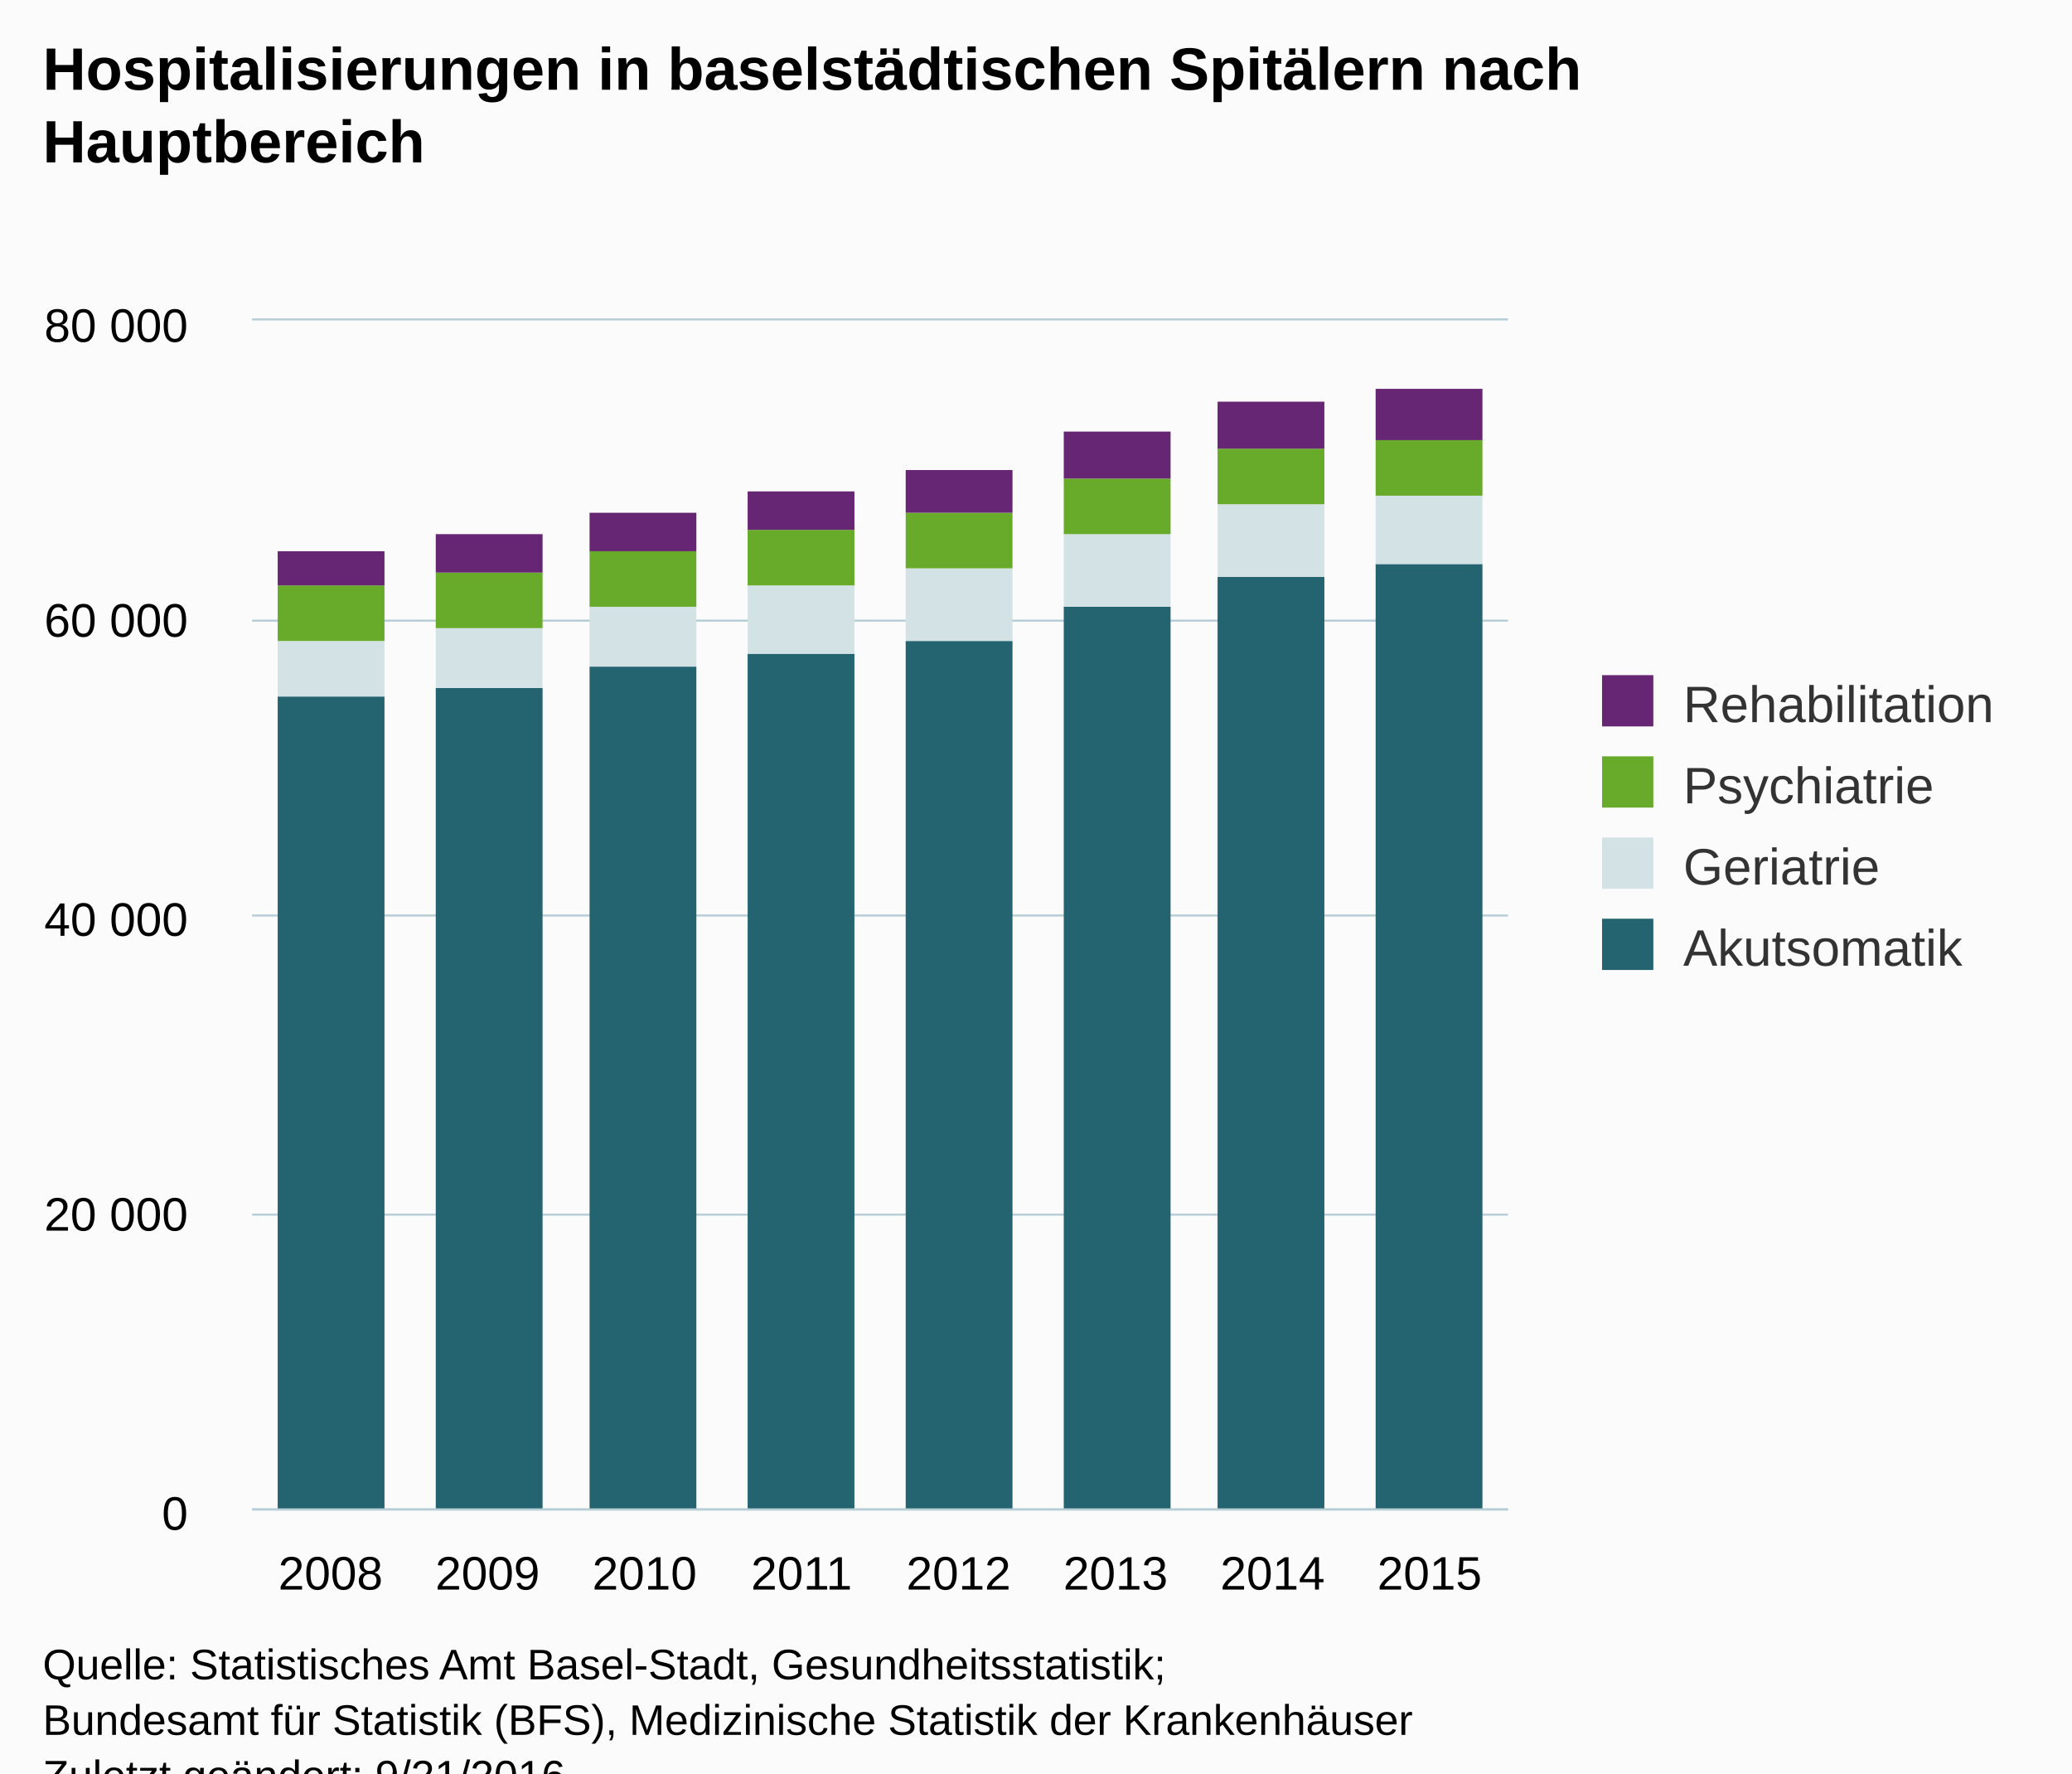
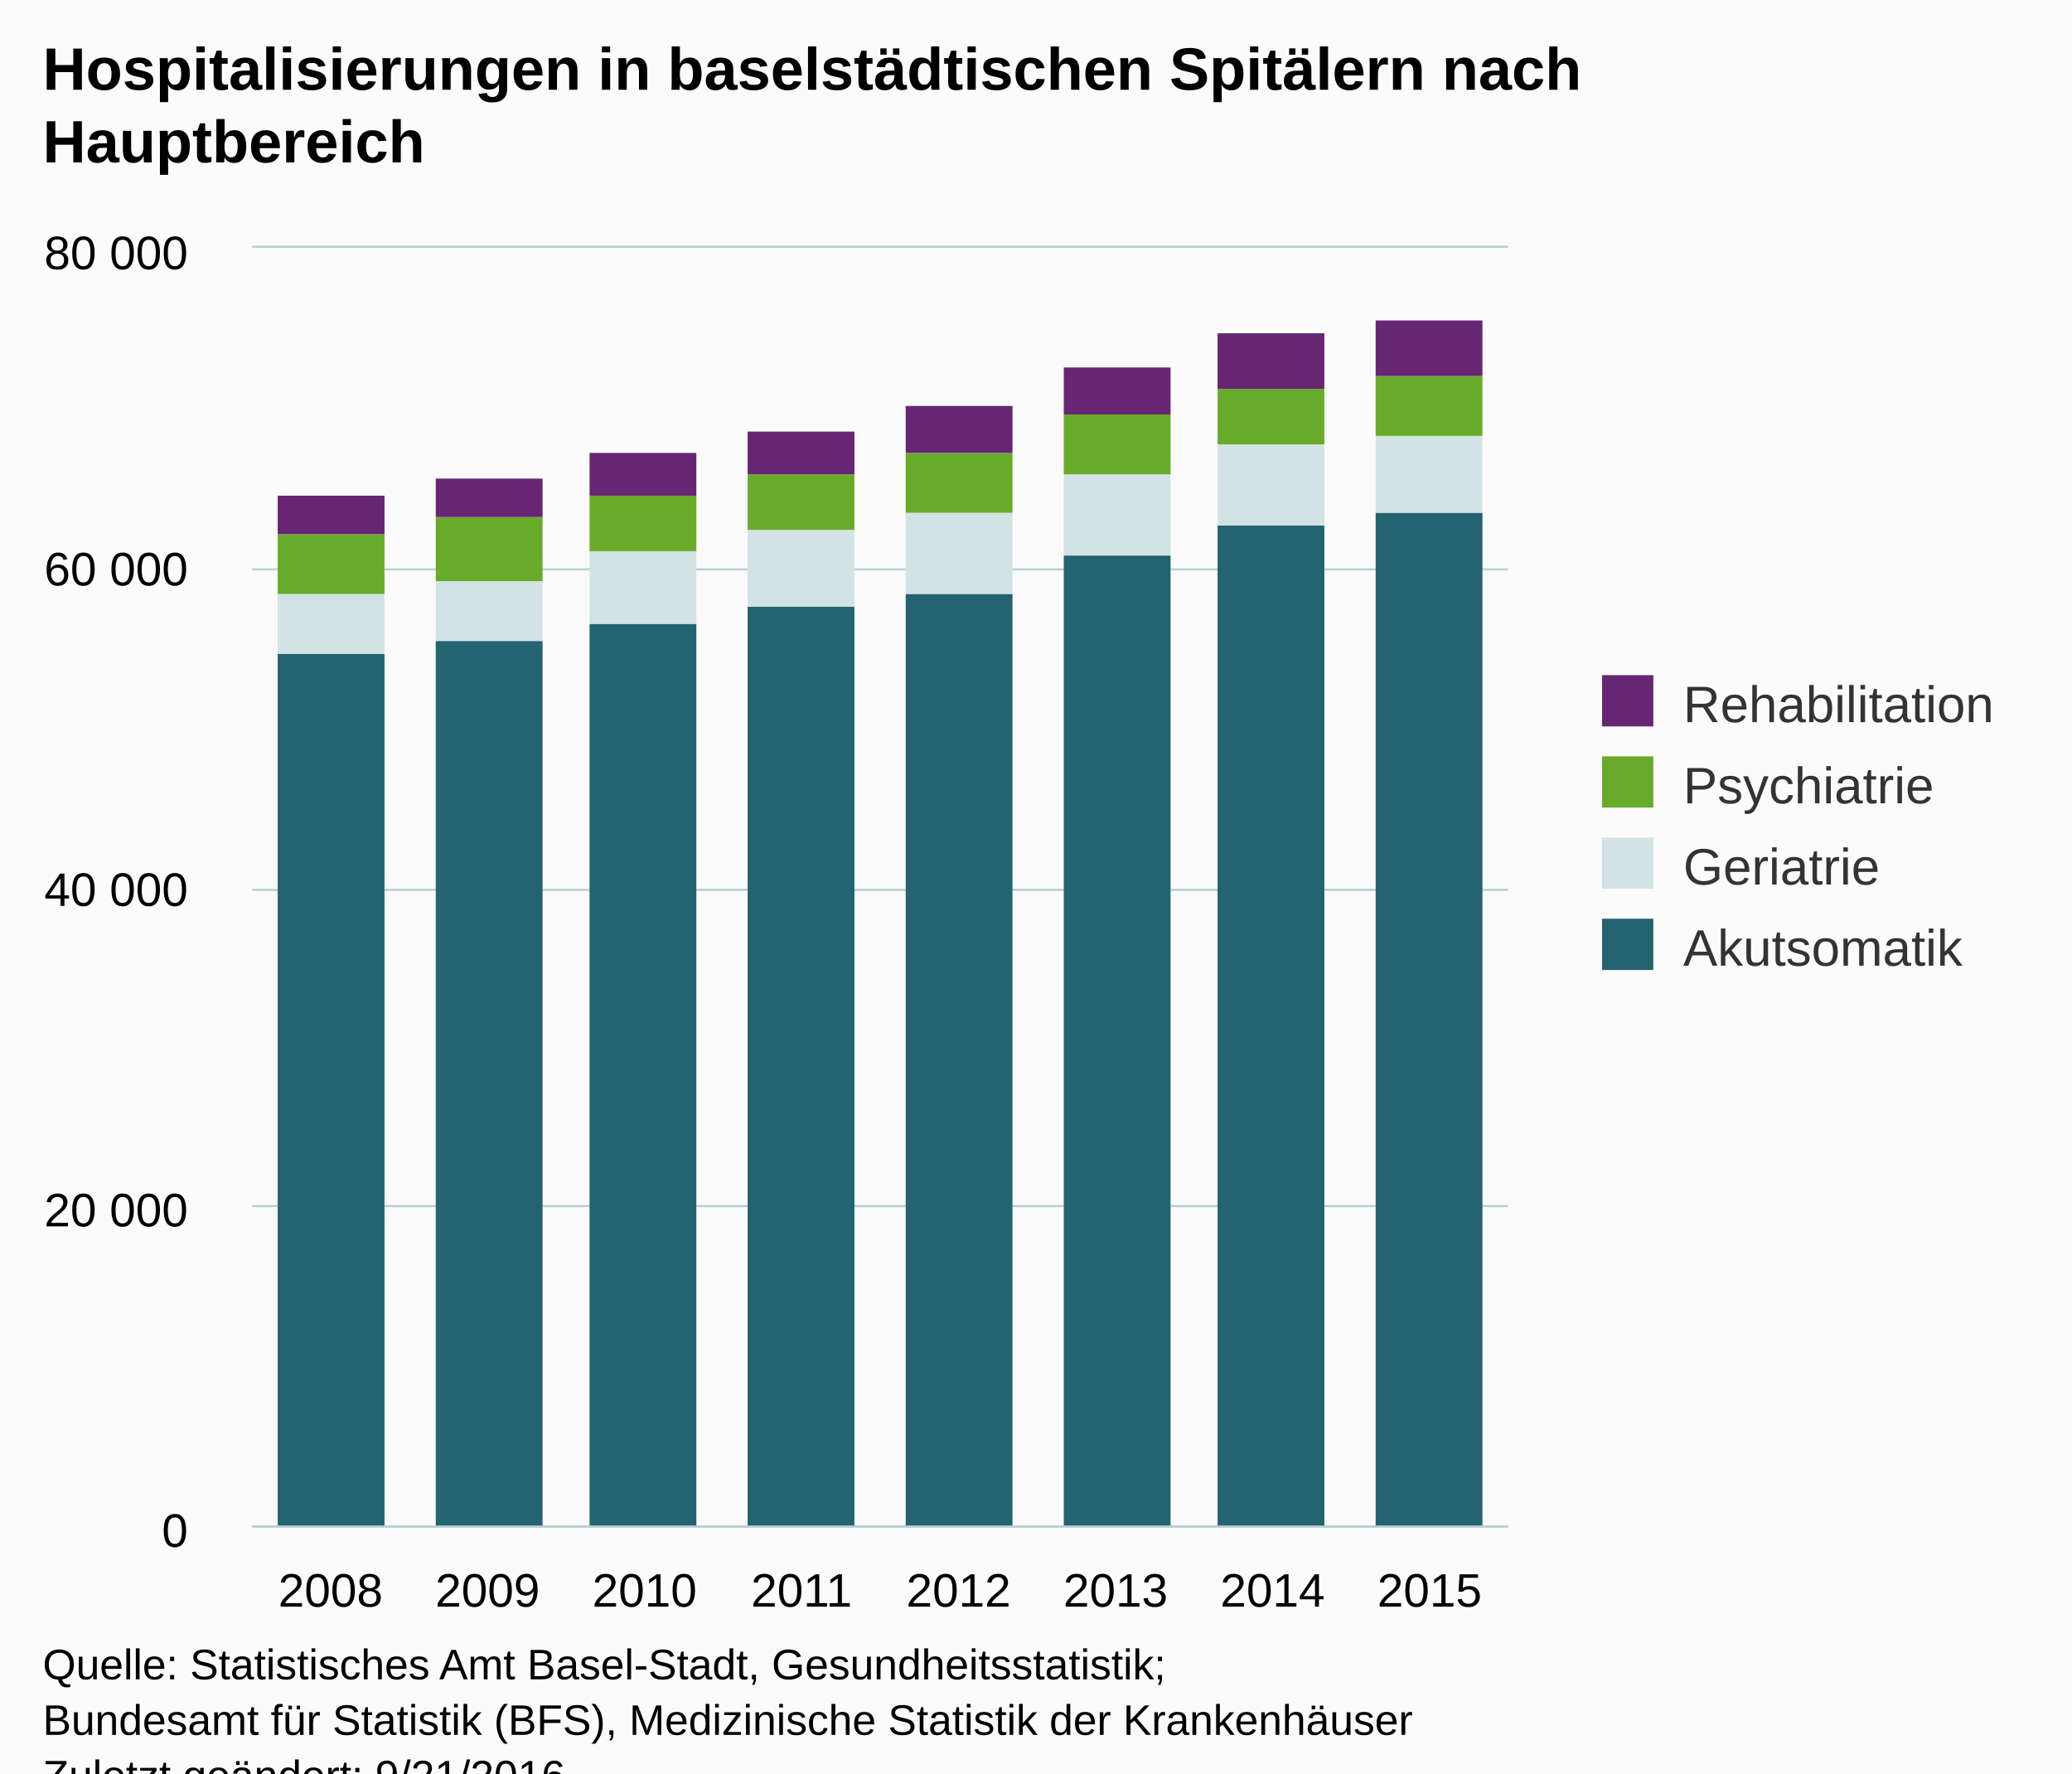
<svg xmlns="http://www.w3.org/2000/svg" version="1.1" class="highcharts-root" style="font-family:Arial;font-size:12px;" viewBox="0 0 485 415">
  <defs>
    <clipPath>
-       <rect x="0" y="0" width="294" height="278" fill="none" />
+       <rect x="0" y="0" width="294" height="299" fill="none" />
    </clipPath>
    <clipPath id="a">
-       <rect x="0" y="0" width="294" height="278" fill="none" />
+       <rect x="0" y="0" width="294" height="299" fill="none" />
    </clipPath>
  </defs>
  <rect fill="#fbfbfb" class="highcharts-background" x="0" y="0" width="485" height="428" rx="0" ry="0" />
-   <rect fill="none" class="highcharts-plot-background" x="59" y="75" width="294" height="278" />
+   <rect fill="none" class="highcharts-plot-background" x="59" y="58" width="294" height="299" />
  <g class="highcharts-pane-group" />
  <g class="highcharts-grid highcharts-xaxis-grid ">
-     <path fill="none" class="highcharts-grid-line" d="M 95.5 75 L 95.5 353" opacity="1" />
-     <path fill="none" class="highcharts-grid-line" d="M 132.5 75 L 132.5 353" opacity="1" />
-     <path fill="none" class="highcharts-grid-line" d="M 168.5 75 L 168.5 353" opacity="1" />
-     <path fill="none" class="highcharts-grid-line" d="M 205.5 75 L 205.5 353" opacity="1" />
-     <path fill="none" class="highcharts-grid-line" d="M 242.5 75 L 242.5 353" opacity="1" />
-     <path fill="none" class="highcharts-grid-line" d="M 279.5 75 L 279.5 353" opacity="1" />
-     <path fill="none" class="highcharts-grid-line" d="M 315.5 75 L 315.5 353" opacity="1" />
-     <path fill="none" class="highcharts-grid-line" d="M 352.5 75 L 352.5 353" opacity="1" />
-     <path fill="none" class="highcharts-grid-line" d="M 58.5 75 L 58.5 353" opacity="1" />
+     <path fill="none" class="highcharts-grid-line" d="M 95.5 58 L 95.5 357" opacity="1" />
+     <path fill="none" class="highcharts-grid-line" d="M 132.5 58 L 132.5 357" opacity="1" />
+     <path fill="none" class="highcharts-grid-line" d="M 168.5 58 L 168.5 357" opacity="1" />
+     <path fill="none" class="highcharts-grid-line" d="M 205.5 58 L 205.5 357" opacity="1" />
+     <path fill="none" class="highcharts-grid-line" d="M 242.5 58 L 242.5 357" opacity="1" />
+     <path fill="none" class="highcharts-grid-line" d="M 279.5 58 L 279.5 357" opacity="1" />
+     <path fill="none" class="highcharts-grid-line" d="M 315.5 58 L 315.5 357" opacity="1" />
+     <path fill="none" class="highcharts-grid-line" d="M 352.5 58 L 352.5 357" opacity="1" />
+     <path fill="none" class="highcharts-grid-line" d="M 58.5 58 L 58.5 357" opacity="1" />
  </g>
  <g class="highcharts-grid highcharts-yaxis-grid ">
-     <path fill="none" stroke="#B9CFD7" stroke-width="0.5" class="highcharts-grid-line" d="M 59 353.25 L 353 353.25" opacity="1" />
-     <path fill="none" stroke="#B9CFD7" stroke-width="0.5" class="highcharts-grid-line" d="M 59 284.25 L 353 284.25" opacity="1" />
-     <path fill="none" stroke="#B9CFD7" stroke-width="0.5" class="highcharts-grid-line" d="M 59 214.25 L 353 214.25" opacity="1" />
-     <path fill="none" stroke="#B9CFD7" stroke-width="0.5" class="highcharts-grid-line" d="M 59 145.25 L 353 145.25" opacity="1" />
-     <path fill="none" stroke="#B9CFD7" stroke-width="0.5" class="highcharts-grid-line" d="M 59 74.75 L 353 74.75" opacity="1" />
+     <path fill="none" stroke="#B9CFD7" stroke-width="0.5" class="highcharts-grid-line" d="M 59 357.25 L 353 357.25" opacity="1" />
+     <path fill="none" stroke="#B9CFD7" stroke-width="0.5" class="highcharts-grid-line" d="M 59 282.25 L 353 282.25" opacity="1" />
+     <path fill="none" stroke="#B9CFD7" stroke-width="0.5" class="highcharts-grid-line" d="M 59 208.25 L 353 208.25" opacity="1" />
+     <path fill="none" stroke="#B9CFD7" stroke-width="0.5" class="highcharts-grid-line" d="M 59 133.25 L 353 133.25" opacity="1" />
+     <path fill="none" stroke="#B9CFD7" stroke-width="0.5" class="highcharts-grid-line" d="M 59 57.75 L 353 57.75" opacity="1" />
  </g>
-   <rect fill="none" class="highcharts-plot-border" x="59" y="75" width="294" height="278" />
+   <rect fill="none" class="highcharts-plot-border" x="59" y="58" width="294" height="299" />
  <g class="highcharts-axis highcharts-xaxis ">
-     <path fill="none" class="highcharts-axis-line" stroke="#B9CFD7" stroke-width="0.5" d="M 59 353.25 L 353 353.25" />
+     <path fill="none" class="highcharts-axis-line" stroke="#B9CFD7" stroke-width="0.5" d="M 59 357.25 L 353 357.25" />
  </g>
  <g class="highcharts-axis highcharts-yaxis ">
-     <path fill="none" class="highcharts-axis-line" d="M 59 75 L 59 353" />
+     <path fill="none" class="highcharts-axis-line" d="M 59 58 L 59 357" />
  </g>
  <g class="highcharts-series-group">
-     <g class="highcharts-series highcharts-series-0 highcharts-column-series " transform="translate(59,75) scale(1 1)" clip-path="url(#a)">
-       <rect x="6" y="88" width="25" height="191" fill="#246370" class="highcharts-point" />
-       <rect x="43" y="86" width="25" height="193" fill="#246370" class="highcharts-point" />
-       <rect x="79" y="81" width="25" height="198" fill="#246370" class="highcharts-point" />
-       <rect x="116" y="78" width="25" height="201" fill="#246370" class="highcharts-point" />
-       <rect x="153" y="75" width="25" height="204" fill="#246370" class="highcharts-point" />
-       <rect x="190" y="67" width="25" height="212" fill="#246370" class="highcharts-point" />
-       <rect x="226" y="60" width="25" height="219" fill="#246370" class="highcharts-point" />
-       <rect x="263" y="57" width="25" height="222" fill="#246370" class="highcharts-point" />
+     <g class="highcharts-series highcharts-series-0 highcharts-column-series " transform="translate(59,58) scale(1 1)" clip-path="url(#a)">
+       <rect x="6" y="95" width="25" height="205" fill="#246370" class="highcharts-point" />
+       <rect x="43" y="92" width="25" height="208" fill="#246370" class="highcharts-point" />
+       <rect x="79" y="88" width="25" height="212" fill="#246370" class="highcharts-point" />
+       <rect x="116" y="84" width="25" height="216" fill="#246370" class="highcharts-point" />
+       <rect x="153" y="81" width="25" height="219" fill="#246370" class="highcharts-point" />
+       <rect x="190" y="72" width="25" height="228" fill="#246370" class="highcharts-point" />
+       <rect x="226" y="65" width="25" height="235" fill="#246370" class="highcharts-point" />
+       <rect x="263" y="62" width="25" height="238" fill="#246370" class="highcharts-point" />
    </g>
-     <g class="highcharts-markers highcharts-series-0 highcharts-column-series " transform="translate(59,75) scale(1 1)" clip-path="none" />
-     <g class="highcharts-series highcharts-series-1 highcharts-column-series " transform="translate(59,75) scale(1 1)" clip-path="url(#a)">
-       <rect x="6" y="75" width="25" height="13" fill="#D3E2E4" class="highcharts-point" />
-       <rect x="43" y="72" width="25" height="14" fill="#D3E2E4" class="highcharts-point" />
-       <rect x="79" y="67" width="25" height="14" fill="#D3E2E4" class="highcharts-point" />
-       <rect x="116" y="62" width="25" height="16" fill="#D3E2E4" class="highcharts-point" />
-       <rect x="153" y="58" width="25" height="17" fill="#D3E2E4" class="highcharts-point" />
-       <rect x="190" y="50" width="25" height="17" fill="#D3E2E4" class="highcharts-point" />
-       <rect x="226" y="43" width="25" height="17" fill="#D3E2E4" class="highcharts-point" />
-       <rect x="263" y="41" width="25" height="16" fill="#D3E2E4" class="highcharts-point" />
+     <g class="highcharts-markers highcharts-series-0 highcharts-column-series " transform="translate(59,58) scale(1 1)" clip-path="none" />
+     <g class="highcharts-series highcharts-series-1 highcharts-column-series " transform="translate(59,58) scale(1 1)" clip-path="url(#a)">
+       <rect x="6" y="81" width="25" height="14" fill="#D3E2E4" class="highcharts-point" />
+       <rect x="43" y="78" width="25" height="14" fill="#D3E2E4" class="highcharts-point" />
+       <rect x="79" y="71" width="25" height="17" fill="#D3E2E4" class="highcharts-point" />
+       <rect x="116" y="66" width="25" height="18" fill="#D3E2E4" class="highcharts-point" />
+       <rect x="153" y="62" width="25" height="19" fill="#D3E2E4" class="highcharts-point" />
+       <rect x="190" y="53" width="25" height="19" fill="#D3E2E4" class="highcharts-point" />
+       <rect x="226" y="46" width="25" height="19" fill="#D3E2E4" class="highcharts-point" />
+       <rect x="263" y="44" width="25" height="18" fill="#D3E2E4" class="highcharts-point" />
    </g>
-     <g class="highcharts-markers highcharts-series-1 highcharts-column-series " transform="translate(59,75) scale(1 1)" clip-path="none" />
-     <g class="highcharts-series highcharts-series-2 highcharts-column-series " transform="translate(59,75) scale(1 1)" clip-path="url(#a)">
-       <rect x="6" y="62" width="25" height="13" fill="#68AB2B " class="highcharts-point" />
-       <rect x="43" y="59" width="25" height="13" fill="#68AB2B " class="highcharts-point" />
-       <rect x="79" y="54" width="25" height="13" fill="#68AB2B " class="highcharts-point" />
-       <rect x="116" y="49" width="25" height="13" fill="#68AB2B " class="highcharts-point" />
-       <rect x="153" y="45" width="25" height="13" fill="#68AB2B " class="highcharts-point" />
-       <rect x="190" y="37" width="25" height="13" fill="#68AB2B " class="highcharts-point" />
-       <rect x="226" y="30" width="25" height="13" fill="#68AB2B " class="highcharts-point" />
-       <rect x="263" y="28" width="25" height="13" fill="#68AB2B " class="highcharts-point" />
+     <g class="highcharts-markers highcharts-series-1 highcharts-column-series " transform="translate(59,58) scale(1 1)" clip-path="none" />
+     <g class="highcharts-series highcharts-series-2 highcharts-column-series " transform="translate(59,58) scale(1 1)" clip-path="url(#a)">
+       <rect x="6" y="67" width="25" height="14" fill="#68AB2B " class="highcharts-point" />
+       <rect x="43" y="63" width="25" height="15" fill="#68AB2B " class="highcharts-point" />
+       <rect x="79" y="58" width="25" height="13" fill="#68AB2B " class="highcharts-point" />
+       <rect x="116" y="53" width="25" height="13" fill="#68AB2B " class="highcharts-point" />
+       <rect x="153" y="48" width="25" height="14" fill="#68AB2B " class="highcharts-point" />
+       <rect x="190" y="39" width="25" height="14" fill="#68AB2B " class="highcharts-point" />
+       <rect x="226" y="33" width="25" height="13" fill="#68AB2B " class="highcharts-point" />
+       <rect x="263" y="30" width="25" height="14" fill="#68AB2B " class="highcharts-point" />
    </g>
-     <g class="highcharts-markers highcharts-series-2 highcharts-column-series " transform="translate(59,75) scale(1 1)" clip-path="none" />
-     <g class="highcharts-series highcharts-series-3 highcharts-column-series " transform="translate(59,75) scale(1 1)" clip-path="url(#a)">
-       <rect x="6" y="54" width="25" height="8" fill="#662673" class="highcharts-point" />
-       <rect x="43" y="50" width="25" height="9" fill="#662673" class="highcharts-point" />
-       <rect x="79" y="45" width="25" height="9" fill="#662673" class="highcharts-point" />
-       <rect x="116" y="40" width="25" height="9" fill="#662673" class="highcharts-point" />
-       <rect x="153" y="35" width="25" height="10" fill="#662673" class="highcharts-point" />
-       <rect x="190" y="26" width="25" height="11" fill="#662673" class="highcharts-point" />
-       <rect x="226" y="19" width="25" height="11" fill="#662673" class="highcharts-point" />
-       <rect x="263" y="16" width="25" height="12" fill="#662673" class="highcharts-point" />
+     <g class="highcharts-markers highcharts-series-2 highcharts-column-series " transform="translate(59,58) scale(1 1)" clip-path="none" />
+     <g class="highcharts-series highcharts-series-3 highcharts-column-series " transform="translate(59,58) scale(1 1)" clip-path="url(#a)">
+       <rect x="6" y="58" width="25" height="9" fill="#662673" class="highcharts-point" />
+       <rect x="43" y="54" width="25" height="9" fill="#662673" class="highcharts-point" />
+       <rect x="79" y="48" width="25" height="10" fill="#662673" class="highcharts-point" />
+       <rect x="116" y="43" width="25" height="10" fill="#662673" class="highcharts-point" />
+       <rect x="153" y="37" width="25" height="11" fill="#662673" class="highcharts-point" />
+       <rect x="190" y="28" width="25" height="11" fill="#662673" class="highcharts-point" />
+       <rect x="226" y="20" width="25" height="13" fill="#662673" class="highcharts-point" />
+       <rect x="263" y="17" width="25" height="13" fill="#662673" class="highcharts-point" />
    </g>
-     <g class="highcharts-markers highcharts-series-3 highcharts-column-series " transform="translate(59,75) scale(1 1)" clip-path="none" />
+     <g class="highcharts-markers highcharts-series-3 highcharts-column-series " transform="translate(59,58) scale(1 1)" clip-path="none" />
  </g>
  <text x="10" text-anchor="start" class="highcharts-title" style="color:#000000;font-size:14px;font-weight:bold;fill:#000000;" y="21">
    <tspan>Hospitalisierungen in baselstädtischen Spitälern nach</tspan>
    <tspan dy="17" x="10">Hauptbereich</tspan>
  </text>
  <text x="10" text-anchor="start" class="highcharts-subtitle" style="color:#000000;font-size:12px;font-weight:normal;font-family:Arial;fill:#000000;" y="57" />
  <g class="highcharts-legend" transform="translate(365,151)">
    <rect fill="none" class="highcharts-legend-box" rx="0" ry="0" x="0" y="0" width="109" height="87" visibility="visible" />
    <g>
      <g>
        <g class="highcharts-legend-item highcharts-column-series highcharts-color-undefined highcharts-series-3" transform="translate(8,3)">
          <text x="21" style="color:#333333;font-size:12px;font-weight:normal;cursor:pointer;fill:#333333;" text-anchor="start" y="15">
            <tspan>Rehabilitation</tspan>
          </text>
          <rect x="2" y="4" width="12" height="12" fill="#662673" class="highcharts-point" />
        </g>
        <g class="highcharts-legend-item highcharts-column-series highcharts-color-undefined highcharts-series-2" transform="translate(8,22)">
          <text x="21" y="15" style="color:#333333;font-size:12px;font-weight:normal;cursor:pointer;fill:#333333;" text-anchor="start">
            <tspan>Psychiatrie</tspan>
          </text>
          <rect x="2" y="4" width="12" height="12" fill="#68AB2B " class="highcharts-point" />
        </g>
        <g class="highcharts-legend-item highcharts-column-series highcharts-color-undefined highcharts-series-1" transform="translate(8,41)">
          <text x="21" y="15" style="color:#333333;font-size:12px;font-weight:normal;cursor:pointer;fill:#333333;" text-anchor="start">
            <tspan>Geriatrie</tspan>
          </text>
          <rect x="2" y="4" width="12" height="12" fill="#D3E2E4" class="highcharts-point" />
        </g>
        <g class="highcharts-legend-item highcharts-column-series highcharts-color-undefined highcharts-series-0" transform="translate(8,60)">
          <text x="21" y="15" style="color:#333333;font-size:12px;font-weight:normal;cursor:pointer;fill:#333333;" text-anchor="start">
            <tspan>Akutsomatik</tspan>
          </text>
          <rect x="2" y="4" width="12" height="12" fill="#246370" class="highcharts-point" />
        </g>
      </g>
    </g>
  </g>
  <g class="highcharts-axis-labels highcharts-xaxis-labels ">
-     <text x="77.375" style="color:#000000;cursor:default;font-size:11px;fill:#000000;" text-anchor="middle" transform="translate(0,0)" y="372" opacity="1">
+     <text x="77.375" style="color:#000000;cursor:default;font-size:11px;fill:#000000;" text-anchor="middle" transform="translate(0,0)" y="376" opacity="1">
      2008
    </text>
-     <text x="114.125" style="color:#000000;cursor:default;font-size:11px;fill:#000000;" text-anchor="middle" transform="translate(0,0)" y="372" opacity="1">
+     <text x="114.125" style="color:#000000;cursor:default;font-size:11px;fill:#000000;" text-anchor="middle" transform="translate(0,0)" y="376" opacity="1">
      2009
    </text>
-     <text x="150.875" style="color:#000000;cursor:default;font-size:11px;fill:#000000;" text-anchor="middle" transform="translate(0,0)" y="372" opacity="1">
+     <text x="150.875" style="color:#000000;cursor:default;font-size:11px;fill:#000000;" text-anchor="middle" transform="translate(0,0)" y="376" opacity="1">
      2010
    </text>
-     <text x="187.625" style="color:#000000;cursor:default;font-size:11px;fill:#000000;" text-anchor="middle" transform="translate(0,0)" y="372" opacity="1">
+     <text x="187.625" style="color:#000000;cursor:default;font-size:11px;fill:#000000;" text-anchor="middle" transform="translate(0,0)" y="376" opacity="1">
      2011
    </text>
-     <text x="224.375" style="color:#000000;cursor:default;font-size:11px;fill:#000000;" text-anchor="middle" transform="translate(0,0)" y="372" opacity="1">
+     <text x="224.375" style="color:#000000;cursor:default;font-size:11px;fill:#000000;" text-anchor="middle" transform="translate(0,0)" y="376" opacity="1">
      2012
    </text>
-     <text x="261.125" style="color:#000000;cursor:default;font-size:11px;fill:#000000;" text-anchor="middle" transform="translate(0,0)" y="372" opacity="1">
+     <text x="261.125" style="color:#000000;cursor:default;font-size:11px;fill:#000000;" text-anchor="middle" transform="translate(0,0)" y="376" opacity="1">
      2013
    </text>
-     <text x="297.875" style="color:#000000;cursor:default;font-size:11px;fill:#000000;" text-anchor="middle" transform="translate(0,0)" y="372" opacity="1">
+     <text x="297.875" style="color:#000000;cursor:default;font-size:11px;fill:#000000;" text-anchor="middle" transform="translate(0,0)" y="376" opacity="1">
      2014
    </text>
-     <text x="334.625" style="color:#000000;cursor:default;font-size:11px;fill:#000000;" text-anchor="middle" transform="translate(0,0)" y="372" opacity="1">
+     <text x="334.625" style="color:#000000;cursor:default;font-size:11px;fill:#000000;" text-anchor="middle" transform="translate(0,0)" y="376" opacity="1">
      2015
    </text>
  </g>
  <g class="highcharts-axis-labels highcharts-yaxis-labels ">
-     <text x="44" style="color:#000000;cursor:default;font-size:11px;fill:#000000;" text-anchor="end" transform="translate(0,0)" y="358" opacity="1">
+     <text x="44" style="color:#000000;cursor:default;font-size:11px;fill:#000000;" text-anchor="end" transform="translate(0,0)" y="362" opacity="1">
      0
    </text>
-     <text x="44" style="color:#000000;cursor:default;font-size:11px;fill:#000000;" text-anchor="end" transform="translate(0,0)" y="288" opacity="1">
+     <text x="44" style="color:#000000;cursor:default;font-size:11px;fill:#000000;" text-anchor="end" transform="translate(0,0)" y="287" opacity="1">
      <tspan>20 000</tspan>
    </text>
-     <text x="44" style="color:#000000;cursor:default;font-size:11px;fill:#000000;" text-anchor="end" transform="translate(0,0)" y="219" opacity="1">
+     <text x="44" style="color:#000000;cursor:default;font-size:11px;fill:#000000;" text-anchor="end" transform="translate(0,0)" y="212" opacity="1">
      <tspan>40 000</tspan>
    </text>
-     <text x="44" style="color:#000000;cursor:default;font-size:11px;fill:#000000;" text-anchor="end" transform="translate(0,0)" y="149" opacity="1">
+     <text x="44" style="color:#000000;cursor:default;font-size:11px;fill:#000000;" text-anchor="end" transform="translate(0,0)" y="137" opacity="1">
      <tspan>60 000</tspan>
    </text>
-     <text x="44" style="color:#000000;cursor:default;font-size:11px;fill:#000000;" text-anchor="end" transform="translate(0,0)" y="80" opacity="1">
+     <text x="44" style="color:#000000;cursor:default;font-size:11px;fill:#000000;" text-anchor="end" transform="translate(0,0)" y="63" opacity="1">
      <tspan>80 000</tspan>
    </text>
  </g>
  <text x="10" class="highcharts-credits" text-anchor="start" style="cursor:default;color:#000000;font-size:10px;fill:#000000;" y="393">
    <tspan>Quelle: Statistisches Amt Basel-Stadt, Gesundheitsstatistik;</tspan>
    <tspan x="10" dy="13">Bundesamt für Statistik (BFS), Medizinische Statistik der Krankenhäuser</tspan>
    <tspan x="10" dy="13">Zuletzt geändert: 9/21/2016</tspan>
  </text>
</svg>
